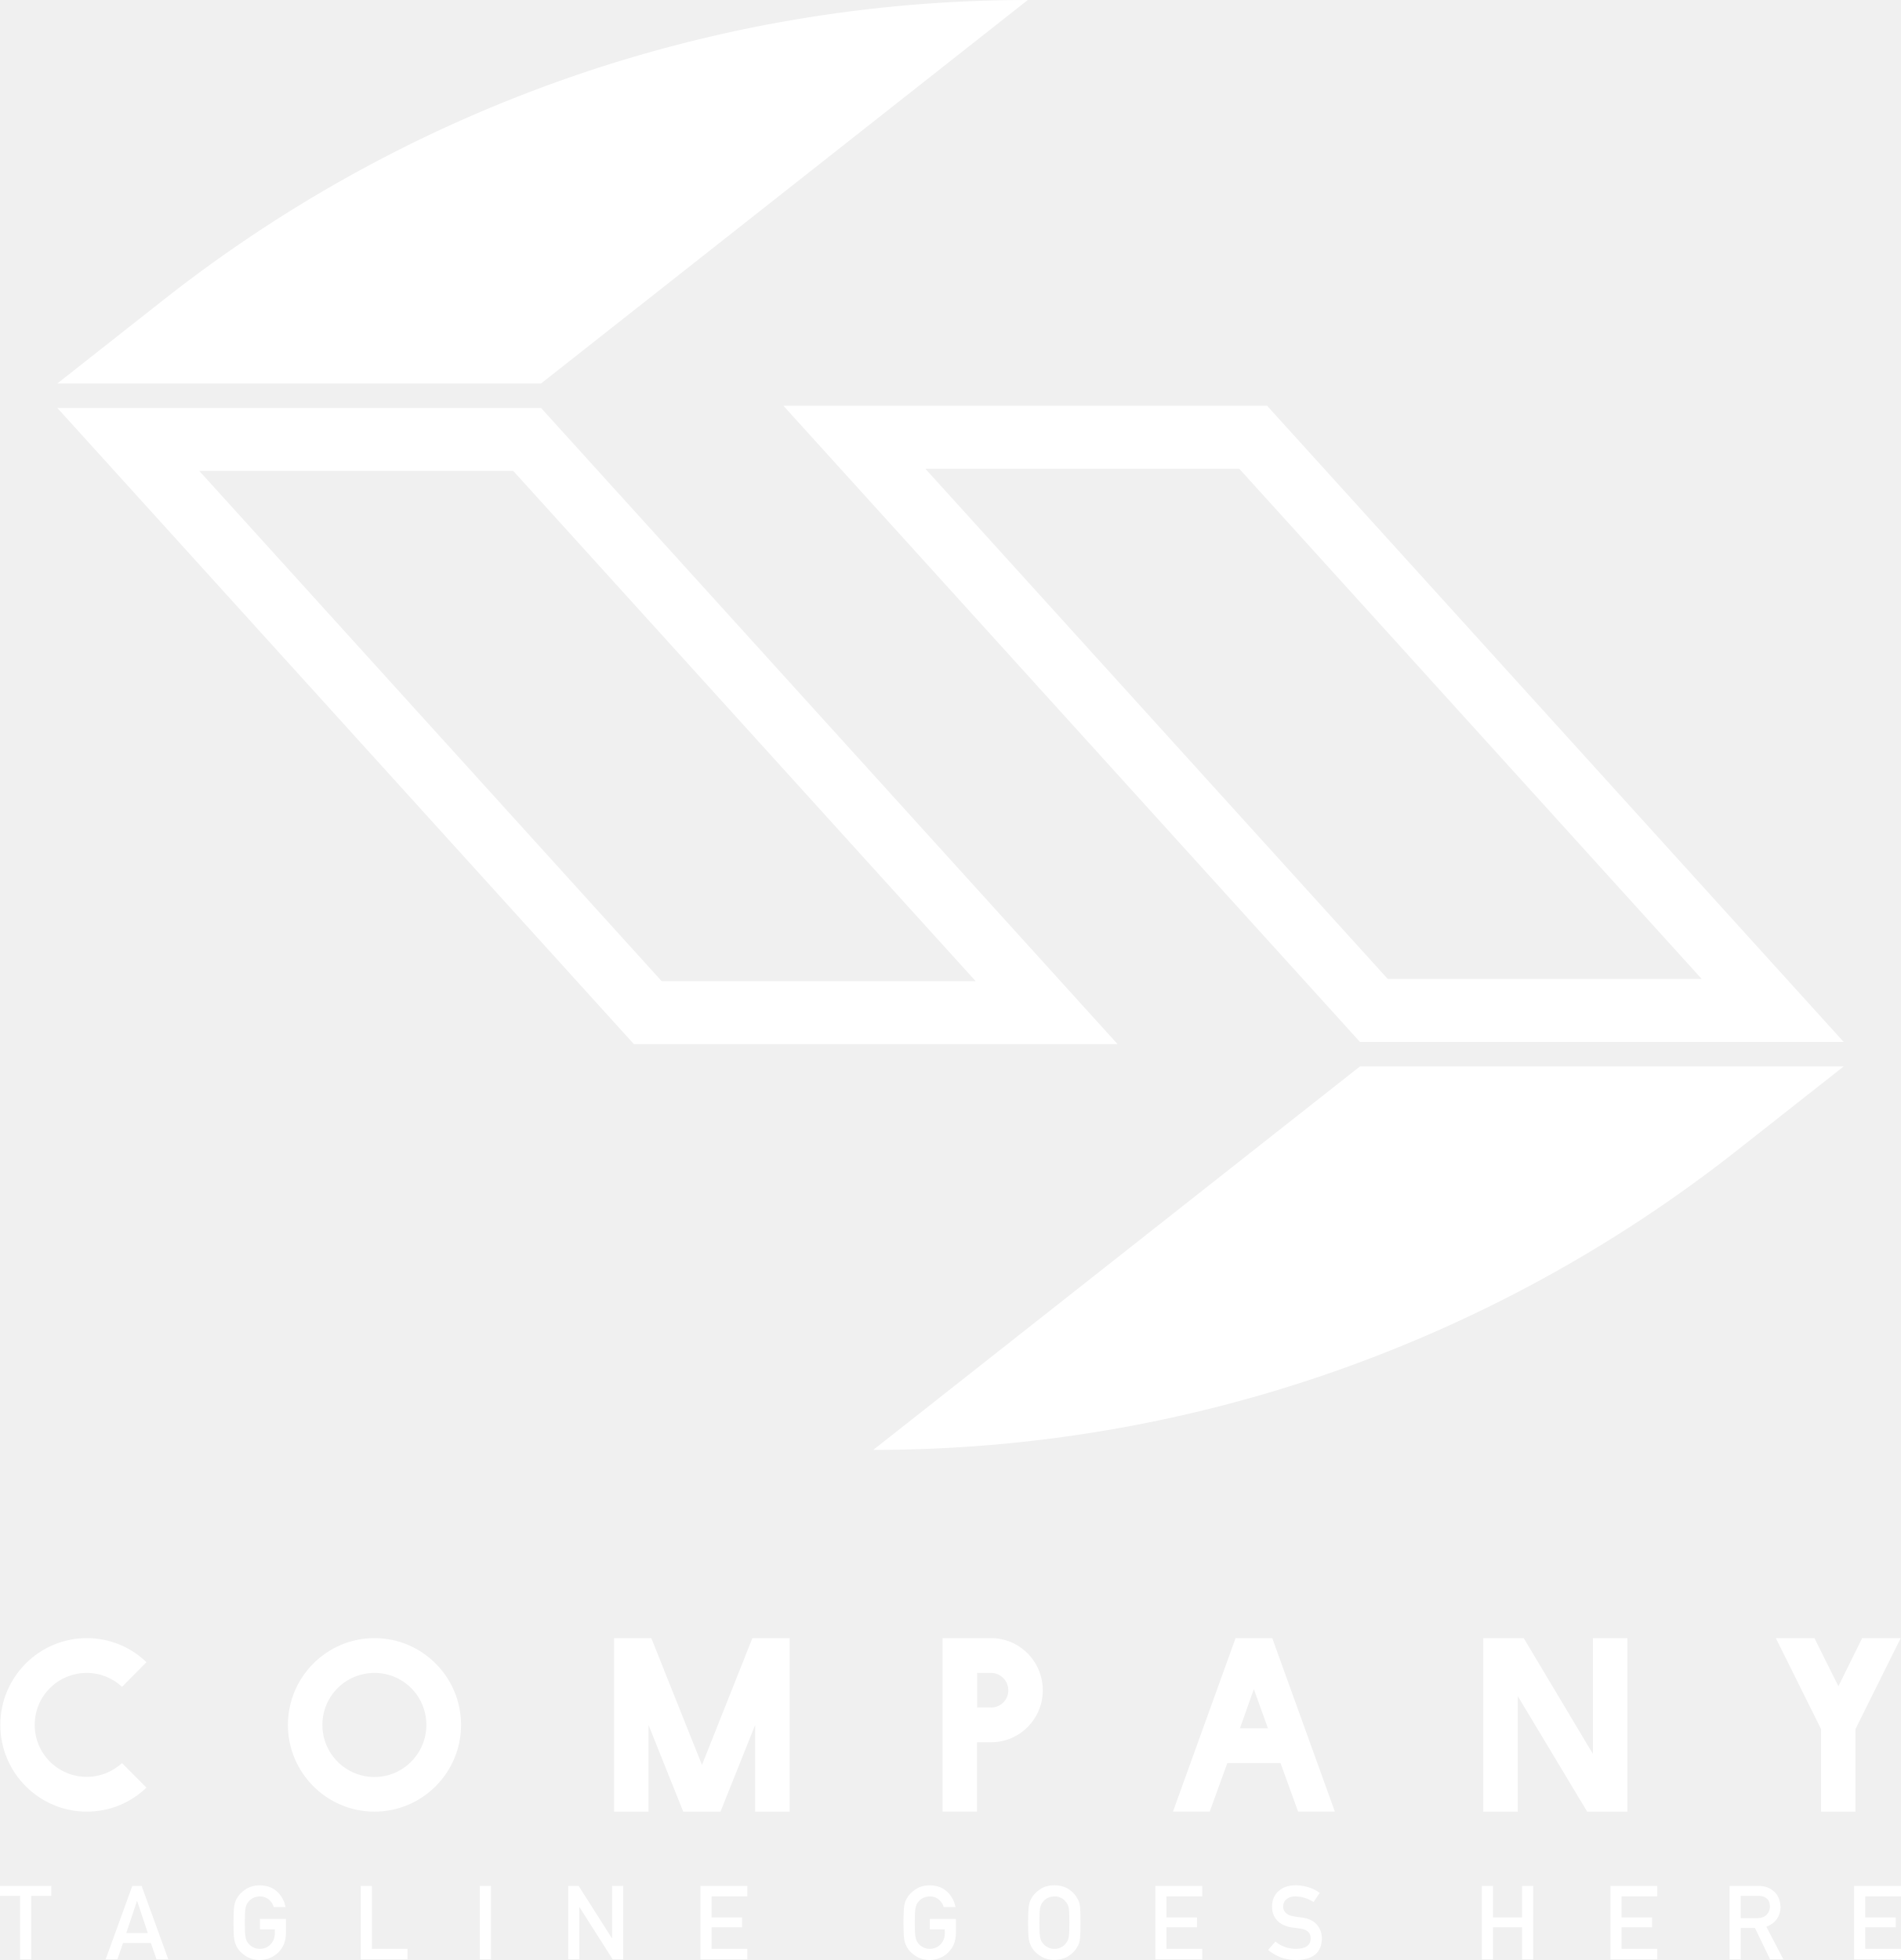
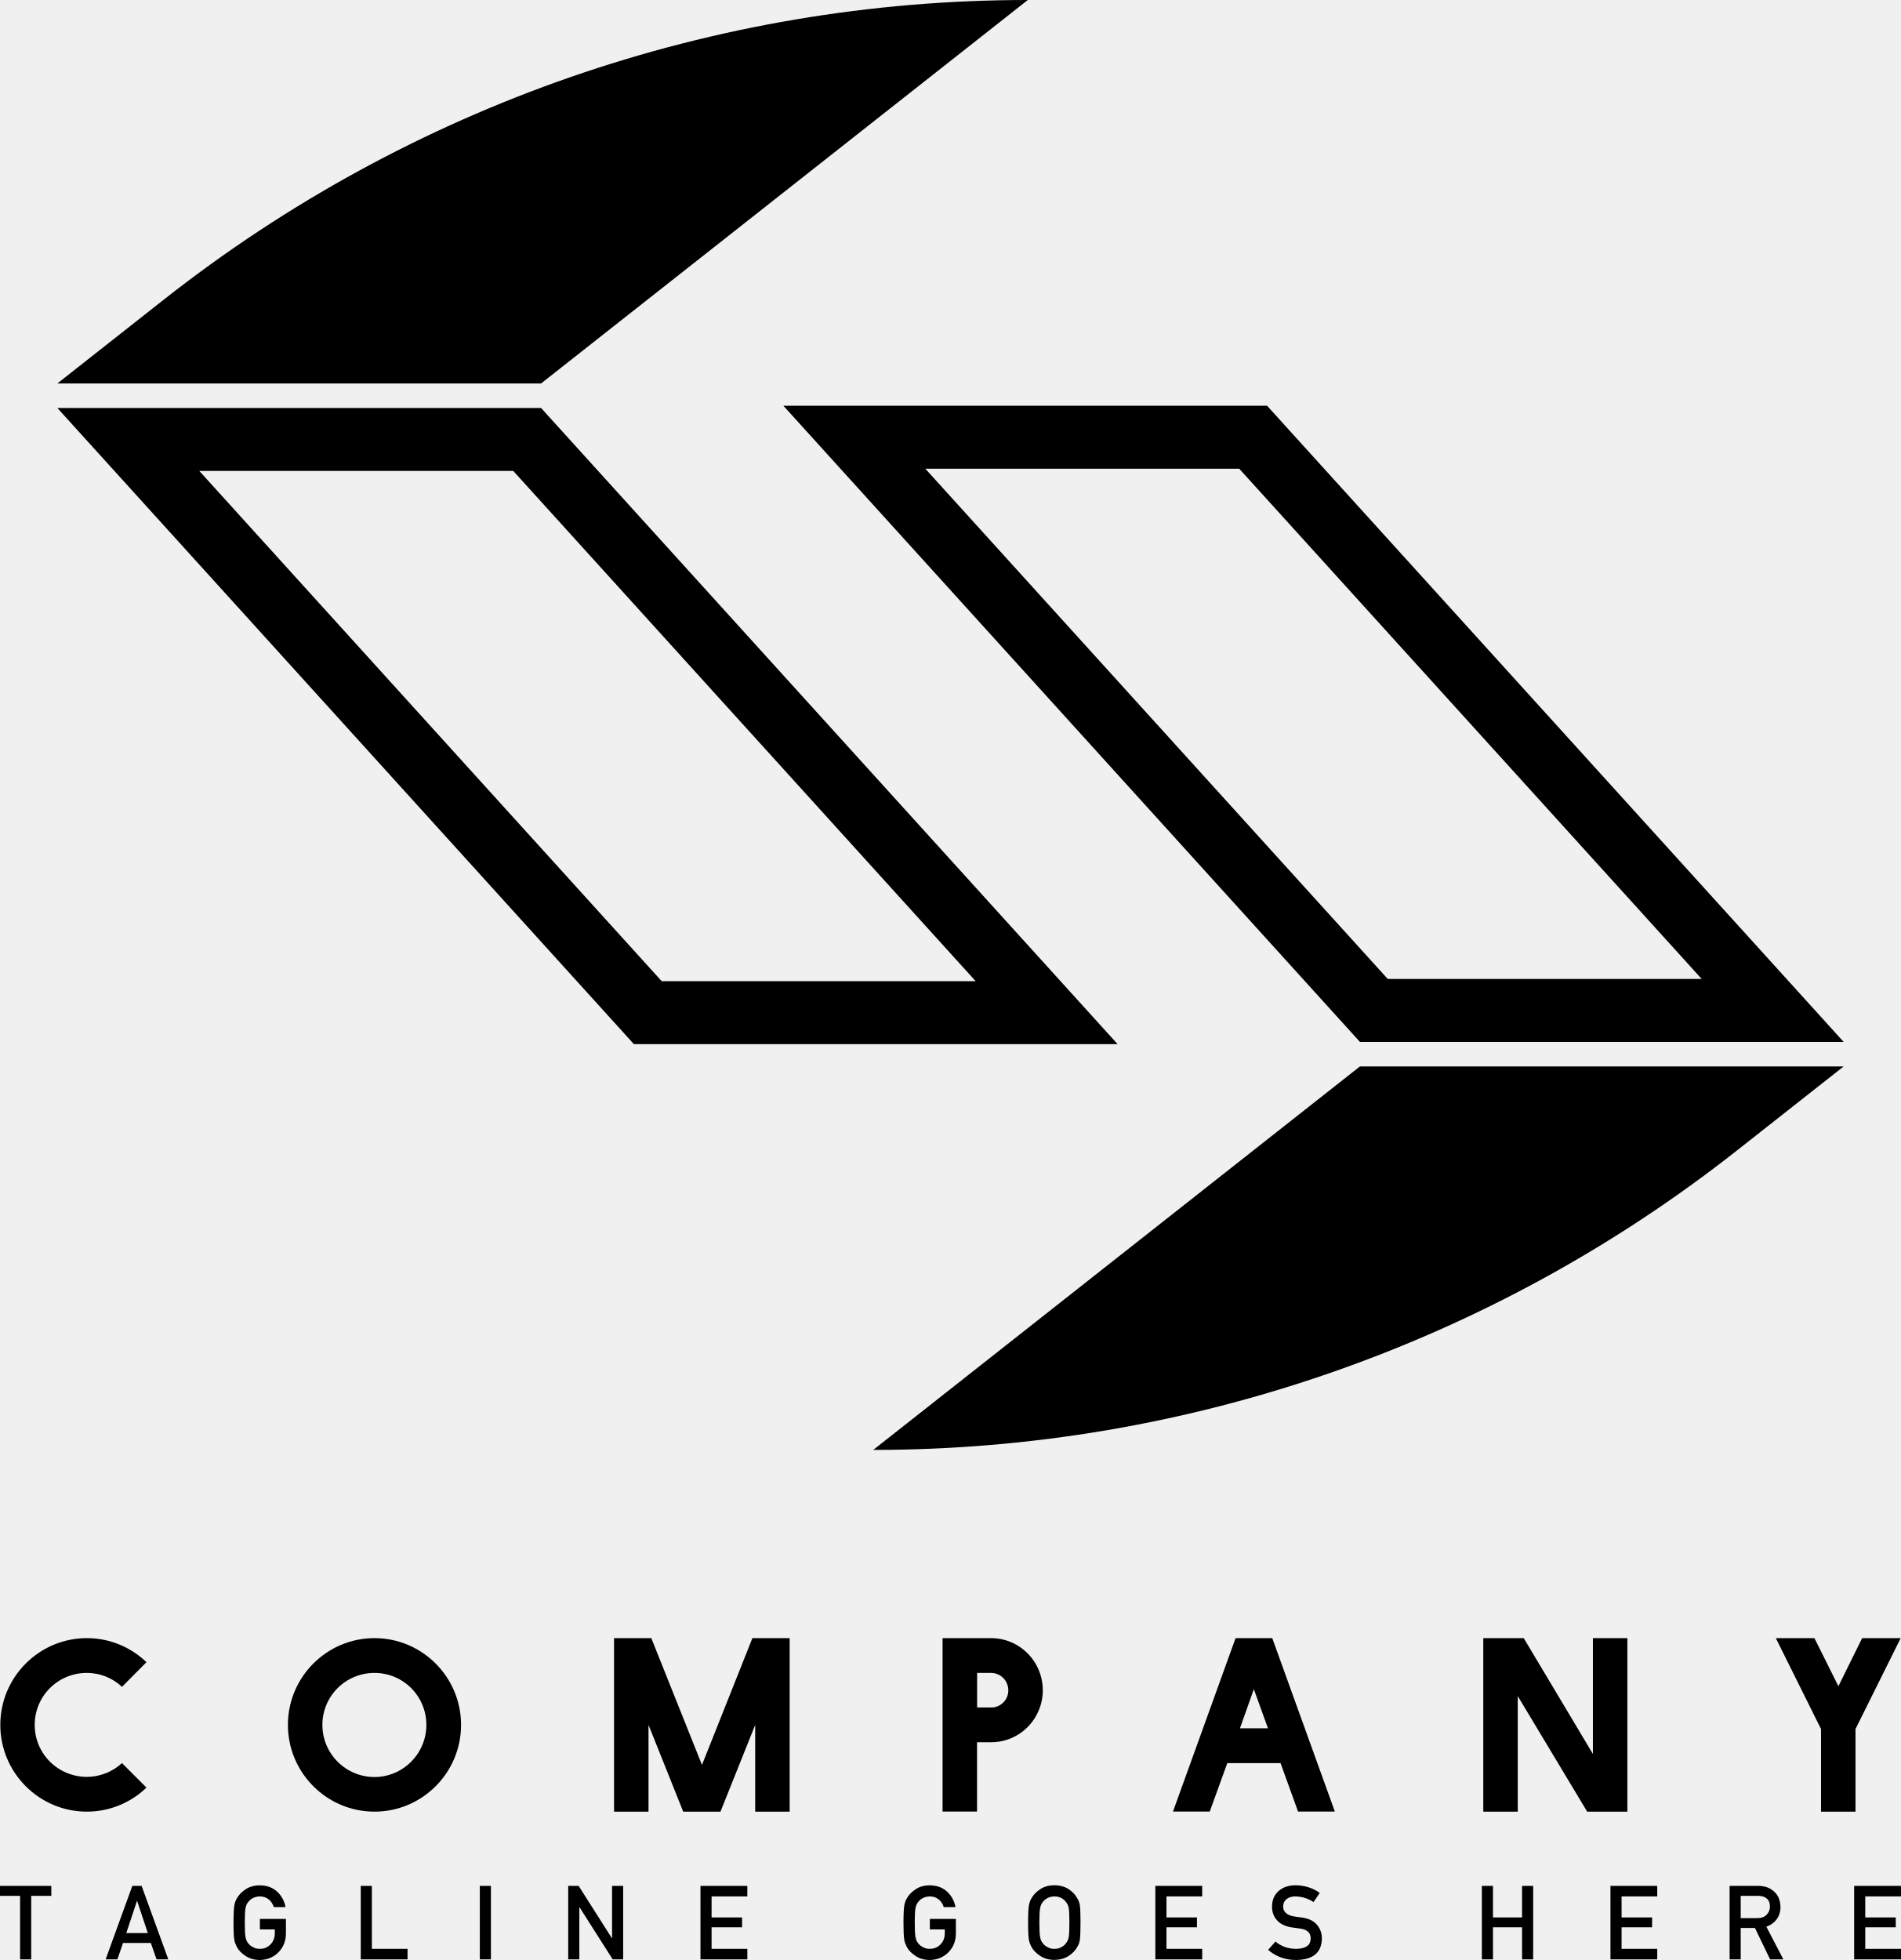
- <svg xmlns="http://www.w3.org/2000/svg" width="97" height="100" viewBox="0 0 97 100" fill="none">
+ <svg xmlns="http://www.w3.org/2000/svg" width="97" height="100" viewBox="0 0 97 100">
  <g id="_Ð Â Ð ÂµÐ Â¶Ð ÑÐ Ñ_Ð ÑÐ Â·Ð ÑÐ Â»Ð¡ÐÐ¡â Ð ÑÐ Ñ" clip-path="url(#clip0_51_1426)">
-     <path id="Vector" d="M27.608 20.815H2.926L32.346 53.273H57.027L27.608 20.815ZM10.169 24.027H26.189L49.785 50.061H33.764L10.169 24.027Z" fill="white" />
-     <path id="Vector_2" d="M52.444 0L27.608 19.565H2.926L8.361 15.285C20.929 5.385 36.455 0 52.444 0Z" fill="white" />
-     <path id="Vector_3" d="M64.654 20.702H39.973L69.392 53.159H94.074L64.654 20.702ZM47.215 23.914H63.232L86.831 49.947H70.811L47.215 23.914Z" fill="white" />
-     <path id="Vector_4" d="M94.074 54.41L88.639 58.69C82.357 63.64 75.33 67.461 67.881 70.044C60.431 72.631 52.553 73.975 44.557 73.975L69.392 54.41H94.074Z" fill="white" />
-     <path id="Vector_5" d="M6.225 89.954C5.759 90.384 5.119 90.656 4.43 90.656C2.963 90.656 1.771 89.479 1.771 88.005C1.771 86.531 2.958 85.353 4.43 85.353C5.119 85.353 5.759 85.621 6.225 86.064L7.473 84.805C6.683 84.045 5.609 83.578 4.434 83.578C1.998 83.578 0.016 85.564 0.016 88.005C0.016 90.445 1.998 92.431 4.434 92.431C5.609 92.431 6.683 91.964 7.473 91.204L6.225 89.954Z" fill="white" />
-     <path id="Vector_6" d="M19.109 83.578C16.673 83.578 14.691 85.564 14.691 88.005C14.691 90.445 16.673 92.431 19.109 92.431C21.545 92.431 23.526 90.445 23.526 88.005C23.526 85.564 21.545 83.578 19.109 83.578ZM19.109 90.664C17.642 90.664 16.45 89.475 16.45 88.005C16.45 86.535 17.638 85.353 19.109 85.353C20.58 85.353 21.756 86.543 21.756 88.005C21.756 89.466 20.568 90.664 19.109 90.664Z" fill="white" />
-     <path id="Vector_7" d="M35.819 90.047L33.233 83.578H31.332V92.431H33.091V88.005L34.862 92.431H36.763L38.534 88.005V92.431H40.293V83.578H38.392L35.819 90.047Z" fill="white" />
-     <path id="Vector_8" d="M50.567 83.578H48.095V92.427H49.854V88.89H50.575C52.03 88.89 53.209 87.7 53.209 86.238C53.209 84.776 52.034 83.578 50.563 83.578H50.567ZM50.567 87.115H49.858V85.353H50.567C51.057 85.353 51.45 85.751 51.45 86.242C51.45 86.734 51.053 87.119 50.567 87.119V87.115Z" fill="white" />
-     <path id="Vector_9" d="M63.046 83.578L59.852 92.427H61.728L62.624 89.954H65.34L66.235 92.427H68.112L64.918 83.578H63.042H63.046ZM63.269 88.179L63.978 86.181L64.699 88.179H63.264H63.269Z" fill="white" />
-     <path id="Vector_10" d="M83.038 83.578H81.279V89.487L77.749 83.578H75.686V92.431H77.445V86.535L80.987 92.431H83.038V83.578Z" fill="white" />
-     <path id="Vector_11" d="M94.678 92.431V88.216L96.984 83.578H95.018L93.806 86.031L92.582 83.578H90.613L92.919 88.216V92.431H94.678Z" fill="white" />
-     <path id="Vector_12" d="M0 96.727H1.025V99.968H1.593V96.727H2.618V96.219H0V96.727Z" fill="white" />
-     <path id="Vector_13" d="M6.752 96.219L5.39 99.968H5.99L6.278 99.131H7.696L7.988 99.968H8.588L7.226 96.219H6.752ZM6.444 98.627L6.987 96.991H6.999L7.542 98.627H6.448H6.444Z" fill="white" />
-     <path id="Vector_14" d="M13.261 98.441H14.023V98.636C14.023 98.871 13.945 99.058 13.804 99.204C13.658 99.354 13.479 99.431 13.257 99.431C13.123 99.431 13.009 99.403 12.912 99.346C12.815 99.297 12.738 99.237 12.677 99.159C12.604 99.078 12.555 98.973 12.531 98.843C12.503 98.713 12.491 98.461 12.491 98.096C12.491 97.73 12.503 97.474 12.531 97.34C12.555 97.214 12.604 97.109 12.677 97.028C12.738 96.95 12.815 96.885 12.912 96.837C13.009 96.788 13.123 96.76 13.257 96.755C13.439 96.755 13.593 96.812 13.719 96.914C13.84 97.019 13.925 97.149 13.97 97.3H14.57C14.509 96.987 14.367 96.723 14.14 96.512C13.913 96.301 13.617 96.195 13.257 96.191C12.961 96.191 12.717 96.264 12.519 96.402C12.32 96.536 12.174 96.691 12.081 96.865C12.024 96.954 11.984 97.076 11.956 97.222C11.931 97.369 11.915 97.661 11.915 98.096C11.915 98.53 11.927 98.814 11.956 98.965C11.968 99.046 11.988 99.111 12.008 99.163C12.028 99.216 12.057 99.269 12.081 99.326C12.17 99.501 12.316 99.651 12.519 99.785C12.717 99.923 12.961 99.996 13.257 100C13.637 99.992 13.954 99.862 14.205 99.61C14.456 99.358 14.582 99.042 14.59 98.668V97.905H13.261V98.441Z" fill="white" />
-     <path id="Vector_15" d="M18.975 96.219H18.408V99.968H20.795V99.431H18.975V96.219Z" fill="white" />
-     <path id="Vector_16" d="M25.05 96.219H24.483V99.968H25.05V96.219Z" fill="white" />
-     <path id="Vector_17" d="M31.231 98.883H31.219L29.525 96.219H28.994V99.968H29.561V97.304H29.569L31.263 99.968H31.798V96.219H31.231V98.883Z" fill="white" />
-     <path id="Vector_18" d="M35.742 99.968H38.133V99.431H36.309V98.331H37.865V97.828H36.309V96.755H38.133V96.219H35.742V99.968Z" fill="white" />
-     <path id="Vector_19" d="M47.446 98.441H48.208V98.636C48.208 98.871 48.131 99.058 47.989 99.204C47.847 99.354 47.665 99.431 47.442 99.431C47.308 99.431 47.195 99.403 47.098 99.346C47 99.297 46.919 99.237 46.862 99.159C46.79 99.078 46.741 98.973 46.717 98.843C46.688 98.713 46.676 98.461 46.676 98.096C46.676 97.73 46.688 97.474 46.717 97.34C46.741 97.214 46.79 97.109 46.862 97.028C46.923 96.95 47 96.885 47.098 96.837C47.195 96.788 47.308 96.76 47.442 96.755C47.624 96.755 47.778 96.812 47.904 96.914C48.026 97.019 48.111 97.149 48.155 97.3H48.755C48.694 96.987 48.553 96.723 48.326 96.512C48.099 96.301 47.803 96.195 47.442 96.191C47.146 96.191 46.903 96.264 46.705 96.402C46.506 96.536 46.36 96.691 46.267 96.865C46.21 96.954 46.169 97.076 46.141 97.222C46.117 97.369 46.101 97.661 46.101 98.096C46.101 98.53 46.113 98.814 46.141 98.965C46.153 99.046 46.173 99.111 46.194 99.163C46.214 99.216 46.242 99.269 46.267 99.326C46.356 99.501 46.502 99.651 46.705 99.785C46.903 99.923 47.146 99.996 47.442 100C47.823 99.992 48.139 99.862 48.39 99.61C48.642 99.358 48.767 99.042 48.775 98.668V97.905H47.446V98.441Z" fill="white" />
-     <path id="Vector_20" d="M54.972 96.861C54.883 96.686 54.741 96.532 54.547 96.398C54.348 96.26 54.101 96.191 53.801 96.187C53.505 96.187 53.262 96.26 53.063 96.398C52.865 96.532 52.719 96.686 52.626 96.861C52.569 96.95 52.528 97.072 52.5 97.218C52.476 97.365 52.459 97.657 52.459 98.091C52.459 98.526 52.472 98.81 52.5 98.96C52.512 99.042 52.532 99.107 52.553 99.159C52.573 99.212 52.601 99.265 52.626 99.322C52.715 99.496 52.861 99.647 53.063 99.781C53.262 99.919 53.505 99.992 53.801 99.996C54.097 99.988 54.348 99.919 54.547 99.781C54.741 99.647 54.887 99.496 54.972 99.322C55.037 99.233 55.078 99.111 55.102 98.96C55.122 98.81 55.134 98.518 55.134 98.091C55.134 97.665 55.122 97.365 55.102 97.218C55.078 97.072 55.033 96.95 54.972 96.861ZM54.531 98.843C54.502 98.973 54.453 99.078 54.38 99.159C54.324 99.237 54.247 99.297 54.154 99.346C54.056 99.403 53.939 99.432 53.801 99.432C53.663 99.432 53.554 99.403 53.456 99.346C53.359 99.297 53.282 99.237 53.221 99.159C53.148 99.078 53.1 98.973 53.075 98.843C53.047 98.713 53.035 98.461 53.035 98.096C53.035 97.73 53.047 97.474 53.075 97.34C53.1 97.214 53.148 97.109 53.221 97.028C53.282 96.95 53.359 96.885 53.456 96.837C53.554 96.788 53.667 96.76 53.801 96.755C53.935 96.755 54.052 96.784 54.154 96.837C54.247 96.889 54.324 96.95 54.38 97.028C54.453 97.109 54.506 97.21 54.531 97.34C54.555 97.474 54.567 97.726 54.567 98.096C54.567 98.465 54.555 98.713 54.531 98.843Z" fill="white" />
-     <path id="Vector_21" d="M58.952 99.968H61.343V99.431H59.52V98.331H61.076V97.828H59.52V96.755H61.343V96.219H58.952V99.968Z" fill="white" />
-     <path id="Vector_22" d="M66.421 97.832C66.243 97.811 66.101 97.791 66 97.771C65.813 97.738 65.68 97.673 65.599 97.584C65.513 97.495 65.473 97.397 65.473 97.291C65.473 97.113 65.538 96.975 65.659 96.885C65.777 96.796 65.923 96.755 66.097 96.755C66.433 96.764 66.742 96.857 67.025 97.044L67.341 96.577C66.997 96.329 66.592 96.199 66.126 96.187C65.74 96.187 65.441 96.293 65.23 96.492C65.011 96.691 64.906 96.954 64.906 97.283C64.906 97.555 64.991 97.787 65.165 97.978C65.331 98.165 65.578 98.282 65.899 98.335C66.077 98.359 66.243 98.384 66.393 98.404C66.721 98.461 66.883 98.627 66.879 98.908C66.871 99.249 66.628 99.423 66.142 99.432C65.732 99.432 65.376 99.306 65.08 99.058L64.707 99.484C65.104 99.825 65.582 100 66.138 100C66.997 99.988 67.435 99.626 67.451 98.908C67.451 98.644 67.37 98.408 67.204 98.209C67.037 98.006 66.778 97.88 66.425 97.832H66.421Z" fill="white" />
-     <path id="Vector_23" d="M77.664 97.828H76.181V96.219H75.613V99.968H76.181V98.331H77.664V99.968H78.231V96.219H77.664V97.828Z" fill="white" />
-     <path id="Vector_24" d="M82.175 99.968H84.562V99.431H82.742V98.331H84.299V97.828H82.742V96.755H84.562V96.219H82.175V99.968Z" fill="white" />
-     <path id="Vector_25" d="M90.848 97.267C90.836 96.922 90.714 96.654 90.475 96.467C90.276 96.301 90.025 96.219 89.713 96.219H88.254V99.968H88.821V98.364H89.547L90.321 99.968H90.998L90.13 98.303C90.605 98.12 90.848 97.775 90.856 97.263L90.848 97.267ZM88.821 97.864V96.727H89.709C89.891 96.727 90.029 96.768 90.126 96.845C90.248 96.934 90.309 97.072 90.313 97.267C90.313 97.43 90.26 97.568 90.155 97.677C90.049 97.799 89.891 97.86 89.676 97.864H88.817H88.821Z" fill="white" />
-     <path id="Vector_26" d="M94.609 99.968H97V99.431H95.176V98.331H96.733V97.828H95.176V96.755H97V96.219H94.609V99.968Z" fill="white" />
+     <path id="Vector" d="M27.608 20.815H2.926L32.346 53.273H57.027L27.608 20.815ZM10.169 24.027H26.189L49.785 50.061H33.764L10.169 24.027Z" />
+     <path id="Vector_2" d="M52.444 0L27.608 19.565H2.926L8.361 15.285C20.929 5.385 36.455 0 52.444 0Z" />
+     <path id="Vector_3" d="M64.654 20.702H39.973L69.392 53.159H94.074L64.654 20.702ZM47.215 23.914H63.232L86.831 49.947H70.811L47.215 23.914Z" />
+     <path id="Vector_4" d="M94.074 54.41L88.639 58.69C82.357 63.64 75.33 67.461 67.881 70.044C60.431 72.631 52.553 73.975 44.557 73.975L69.392 54.41H94.074Z" />
+     <path id="Vector_5" d="M6.225 89.954C5.759 90.384 5.119 90.656 4.43 90.656C2.963 90.656 1.771 89.479 1.771 88.005C1.771 86.531 2.958 85.353 4.43 85.353C5.119 85.353 5.759 85.621 6.225 86.064L7.473 84.805C6.683 84.045 5.609 83.578 4.434 83.578C1.998 83.578 0.016 85.564 0.016 88.005C0.016 90.445 1.998 92.431 4.434 92.431C5.609 92.431 6.683 91.964 7.473 91.204L6.225 89.954Z" />
+     <path id="Vector_6" d="M19.109 83.578C16.673 83.578 14.691 85.564 14.691 88.005C14.691 90.445 16.673 92.431 19.109 92.431C21.545 92.431 23.526 90.445 23.526 88.005C23.526 85.564 21.545 83.578 19.109 83.578ZM19.109 90.664C17.642 90.664 16.45 89.475 16.45 88.005C16.45 86.535 17.638 85.353 19.109 85.353C20.58 85.353 21.756 86.543 21.756 88.005C21.756 89.466 20.568 90.664 19.109 90.664Z" />
+     <path id="Vector_7" d="M35.819 90.047L33.233 83.578H31.332V92.431H33.091V88.005L34.862 92.431H36.763L38.534 88.005V92.431H40.293V83.578H38.392L35.819 90.047Z" />
+     <path id="Vector_8" d="M50.567 83.578H48.095V92.427H49.854V88.89H50.575C52.03 88.89 53.209 87.7 53.209 86.238C53.209 84.776 52.034 83.578 50.563 83.578H50.567ZM50.567 87.115H49.858V85.353H50.567C51.057 85.353 51.45 85.751 51.45 86.242C51.45 86.734 51.053 87.119 50.567 87.119V87.115Z" />
+     <path id="Vector_9" d="M63.046 83.578L59.852 92.427H61.728L62.624 89.954H65.34L66.235 92.427H68.112L64.918 83.578H63.042H63.046ZM63.269 88.179L63.978 86.181L64.699 88.179H63.264H63.269Z" />
+     <path id="Vector_10" d="M83.038 83.578H81.279V89.487L77.749 83.578H75.686V92.431H77.445V86.535L80.987 92.431H83.038V83.578Z" />
+     <path id="Vector_11" d="M94.678 92.431V88.216L96.984 83.578H95.018L93.806 86.031L92.582 83.578H90.613L92.919 88.216V92.431H94.678Z" />
+     <path id="Vector_12" d="M0 96.727H1.025V99.968H1.593V96.727H2.618V96.219H0V96.727Z" />
+     <path id="Vector_13" d="M6.752 96.219L5.39 99.968H5.99L6.278 99.131H7.696L7.988 99.968H8.588L7.226 96.219H6.752ZM6.444 98.627L6.987 96.991H6.999L7.542 98.627H6.448H6.444Z" />
+     <path id="Vector_14" d="M13.261 98.441H14.023V98.636C14.023 98.871 13.945 99.058 13.804 99.204C13.658 99.354 13.479 99.431 13.257 99.431C13.123 99.431 13.009 99.403 12.912 99.346C12.815 99.297 12.738 99.237 12.677 99.159C12.604 99.078 12.555 98.973 12.531 98.843C12.503 98.713 12.491 98.461 12.491 98.096C12.491 97.73 12.503 97.474 12.531 97.34C12.555 97.214 12.604 97.109 12.677 97.028C12.738 96.95 12.815 96.885 12.912 96.837C13.009 96.788 13.123 96.76 13.257 96.755C13.439 96.755 13.593 96.812 13.719 96.914C13.84 97.019 13.925 97.149 13.97 97.3H14.57C14.509 96.987 14.367 96.723 14.14 96.512C13.913 96.301 13.617 96.195 13.257 96.191C12.961 96.191 12.717 96.264 12.519 96.402C12.32 96.536 12.174 96.691 12.081 96.865C12.024 96.954 11.984 97.076 11.956 97.222C11.931 97.369 11.915 97.661 11.915 98.096C11.915 98.53 11.927 98.814 11.956 98.965C11.968 99.046 11.988 99.111 12.008 99.163C12.028 99.216 12.057 99.269 12.081 99.326C12.17 99.501 12.316 99.651 12.519 99.785C12.717 99.923 12.961 99.996 13.257 100C13.637 99.992 13.954 99.862 14.205 99.61C14.456 99.358 14.582 99.042 14.59 98.668V97.905H13.261V98.441Z" />
+     <path id="Vector_15" d="M18.975 96.219H18.408V99.968H20.795V99.431H18.975V96.219Z" />
+     <path id="Vector_16" d="M25.05 96.219H24.483V99.968H25.05V96.219Z" />
+     <path id="Vector_17" d="M31.231 98.883H31.219L29.525 96.219H28.994V99.968H29.561V97.304H29.569L31.263 99.968H31.798V96.219H31.231V98.883Z" />
+     <path id="Vector_18" d="M35.742 99.968H38.133V99.431H36.309V98.331H37.865V97.828H36.309V96.755H38.133V96.219H35.742V99.968Z" />
+     <path id="Vector_19" d="M47.446 98.441H48.208V98.636C48.208 98.871 48.131 99.058 47.989 99.204C47.847 99.354 47.665 99.431 47.442 99.431C47.308 99.431 47.195 99.403 47.098 99.346C47 99.297 46.919 99.237 46.862 99.159C46.79 99.078 46.741 98.973 46.717 98.843C46.688 98.713 46.676 98.461 46.676 98.096C46.676 97.73 46.688 97.474 46.717 97.34C46.741 97.214 46.79 97.109 46.862 97.028C46.923 96.95 47 96.885 47.098 96.837C47.195 96.788 47.308 96.76 47.442 96.755C47.624 96.755 47.778 96.812 47.904 96.914C48.026 97.019 48.111 97.149 48.155 97.3H48.755C48.694 96.987 48.553 96.723 48.326 96.512C48.099 96.301 47.803 96.195 47.442 96.191C47.146 96.191 46.903 96.264 46.705 96.402C46.506 96.536 46.36 96.691 46.267 96.865C46.21 96.954 46.169 97.076 46.141 97.222C46.117 97.369 46.101 97.661 46.101 98.096C46.101 98.53 46.113 98.814 46.141 98.965C46.153 99.046 46.173 99.111 46.194 99.163C46.214 99.216 46.242 99.269 46.267 99.326C46.356 99.501 46.502 99.651 46.705 99.785C46.903 99.923 47.146 99.996 47.442 100C47.823 99.992 48.139 99.862 48.39 99.61C48.642 99.358 48.767 99.042 48.775 98.668V97.905H47.446V98.441Z" />
+     <path id="Vector_20" d="M54.972 96.861C54.883 96.686 54.741 96.532 54.547 96.398C54.348 96.26 54.101 96.191 53.801 96.187C53.505 96.187 53.262 96.26 53.063 96.398C52.865 96.532 52.719 96.686 52.626 96.861C52.569 96.95 52.528 97.072 52.5 97.218C52.476 97.365 52.459 97.657 52.459 98.091C52.459 98.526 52.472 98.81 52.5 98.96C52.512 99.042 52.532 99.107 52.553 99.159C52.573 99.212 52.601 99.265 52.626 99.322C52.715 99.496 52.861 99.647 53.063 99.781C53.262 99.919 53.505 99.992 53.801 99.996C54.097 99.988 54.348 99.919 54.547 99.781C54.741 99.647 54.887 99.496 54.972 99.322C55.037 99.233 55.078 99.111 55.102 98.96C55.122 98.81 55.134 98.518 55.134 98.091C55.134 97.665 55.122 97.365 55.102 97.218C55.078 97.072 55.033 96.95 54.972 96.861ZM54.531 98.843C54.502 98.973 54.453 99.078 54.38 99.159C54.324 99.237 54.247 99.297 54.154 99.346C54.056 99.403 53.939 99.432 53.801 99.432C53.663 99.432 53.554 99.403 53.456 99.346C53.359 99.297 53.282 99.237 53.221 99.159C53.148 99.078 53.1 98.973 53.075 98.843C53.047 98.713 53.035 98.461 53.035 98.096C53.035 97.73 53.047 97.474 53.075 97.34C53.1 97.214 53.148 97.109 53.221 97.028C53.282 96.95 53.359 96.885 53.456 96.837C53.554 96.788 53.667 96.76 53.801 96.755C53.935 96.755 54.052 96.784 54.154 96.837C54.247 96.889 54.324 96.95 54.38 97.028C54.453 97.109 54.506 97.21 54.531 97.34C54.555 97.474 54.567 97.726 54.567 98.096C54.567 98.465 54.555 98.713 54.531 98.843Z" />
+     <path id="Vector_21" d="M58.952 99.968H61.343V99.431H59.52V98.331H61.076V97.828H59.52V96.755H61.343V96.219H58.952V99.968Z" />
+     <path id="Vector_22" d="M66.421 97.832C66.243 97.811 66.101 97.791 66 97.771C65.813 97.738 65.68 97.673 65.599 97.584C65.513 97.495 65.473 97.397 65.473 97.291C65.473 97.113 65.538 96.975 65.659 96.885C65.777 96.796 65.923 96.755 66.097 96.755C66.433 96.764 66.742 96.857 67.025 97.044L67.341 96.577C66.997 96.329 66.592 96.199 66.126 96.187C65.74 96.187 65.441 96.293 65.23 96.492C65.011 96.691 64.906 96.954 64.906 97.283C64.906 97.555 64.991 97.787 65.165 97.978C65.331 98.165 65.578 98.282 65.899 98.335C66.077 98.359 66.243 98.384 66.393 98.404C66.721 98.461 66.883 98.627 66.879 98.908C66.871 99.249 66.628 99.423 66.142 99.432C65.732 99.432 65.376 99.306 65.08 99.058L64.707 99.484C65.104 99.825 65.582 100 66.138 100C66.997 99.988 67.435 99.626 67.451 98.908C67.451 98.644 67.37 98.408 67.204 98.209C67.037 98.006 66.778 97.88 66.425 97.832H66.421Z" />
+     <path id="Vector_23" d="M77.664 97.828H76.181V96.219H75.613V99.968H76.181V98.331H77.664V99.968H78.231V96.219H77.664V97.828Z" />
+     <path id="Vector_24" d="M82.175 99.968H84.562V99.431H82.742V98.331H84.299V97.828H82.742V96.755H84.562V96.219H82.175V99.968Z" />
+     <path id="Vector_25" d="M90.848 97.267C90.836 96.922 90.714 96.654 90.475 96.467C90.276 96.301 90.025 96.219 89.713 96.219H88.254V99.968H88.821V98.364H89.547L90.321 99.968H90.998L90.13 98.303C90.605 98.12 90.848 97.775 90.856 97.263L90.848 97.267ZM88.821 97.864V96.727H89.709C89.891 96.727 90.029 96.768 90.126 96.845C90.248 96.934 90.309 97.072 90.313 97.267C90.313 97.43 90.26 97.568 90.155 97.677C90.049 97.799 89.891 97.86 89.676 97.864H88.817H88.821Z" />
+     <path id="Vector_26" d="M94.609 99.968H97V99.431H95.176V98.331H96.733V97.828H95.176V96.755H97V96.219H94.609V99.968Z" />
  </g>
  <defs>
    <clipPath id="clip0_51_1426">
-       <rect width="97" height="100" fill="white" />
+       <rect width="97" height="100" />
    </clipPath>
  </defs>
</svg>
